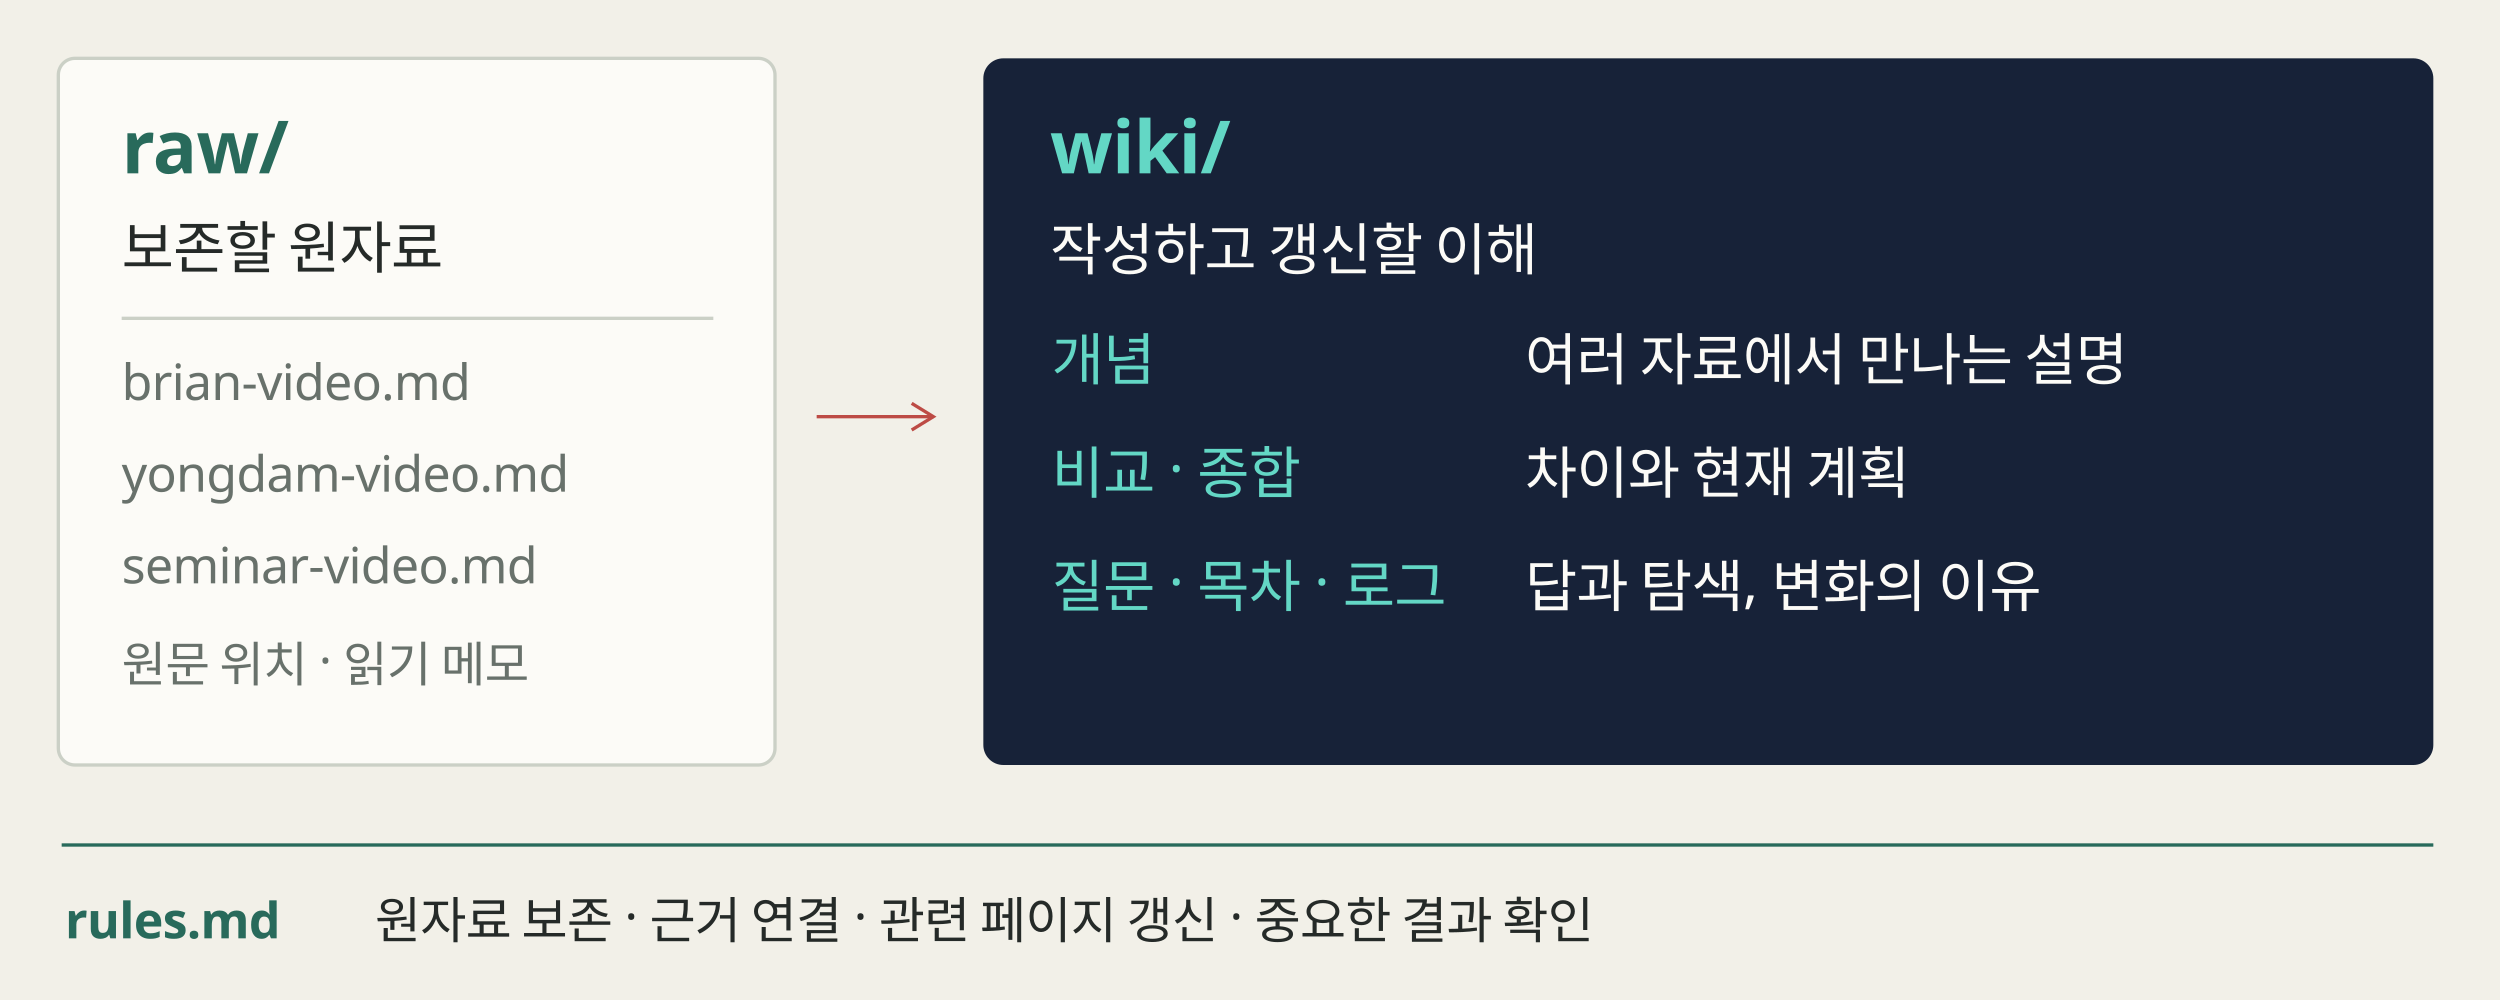
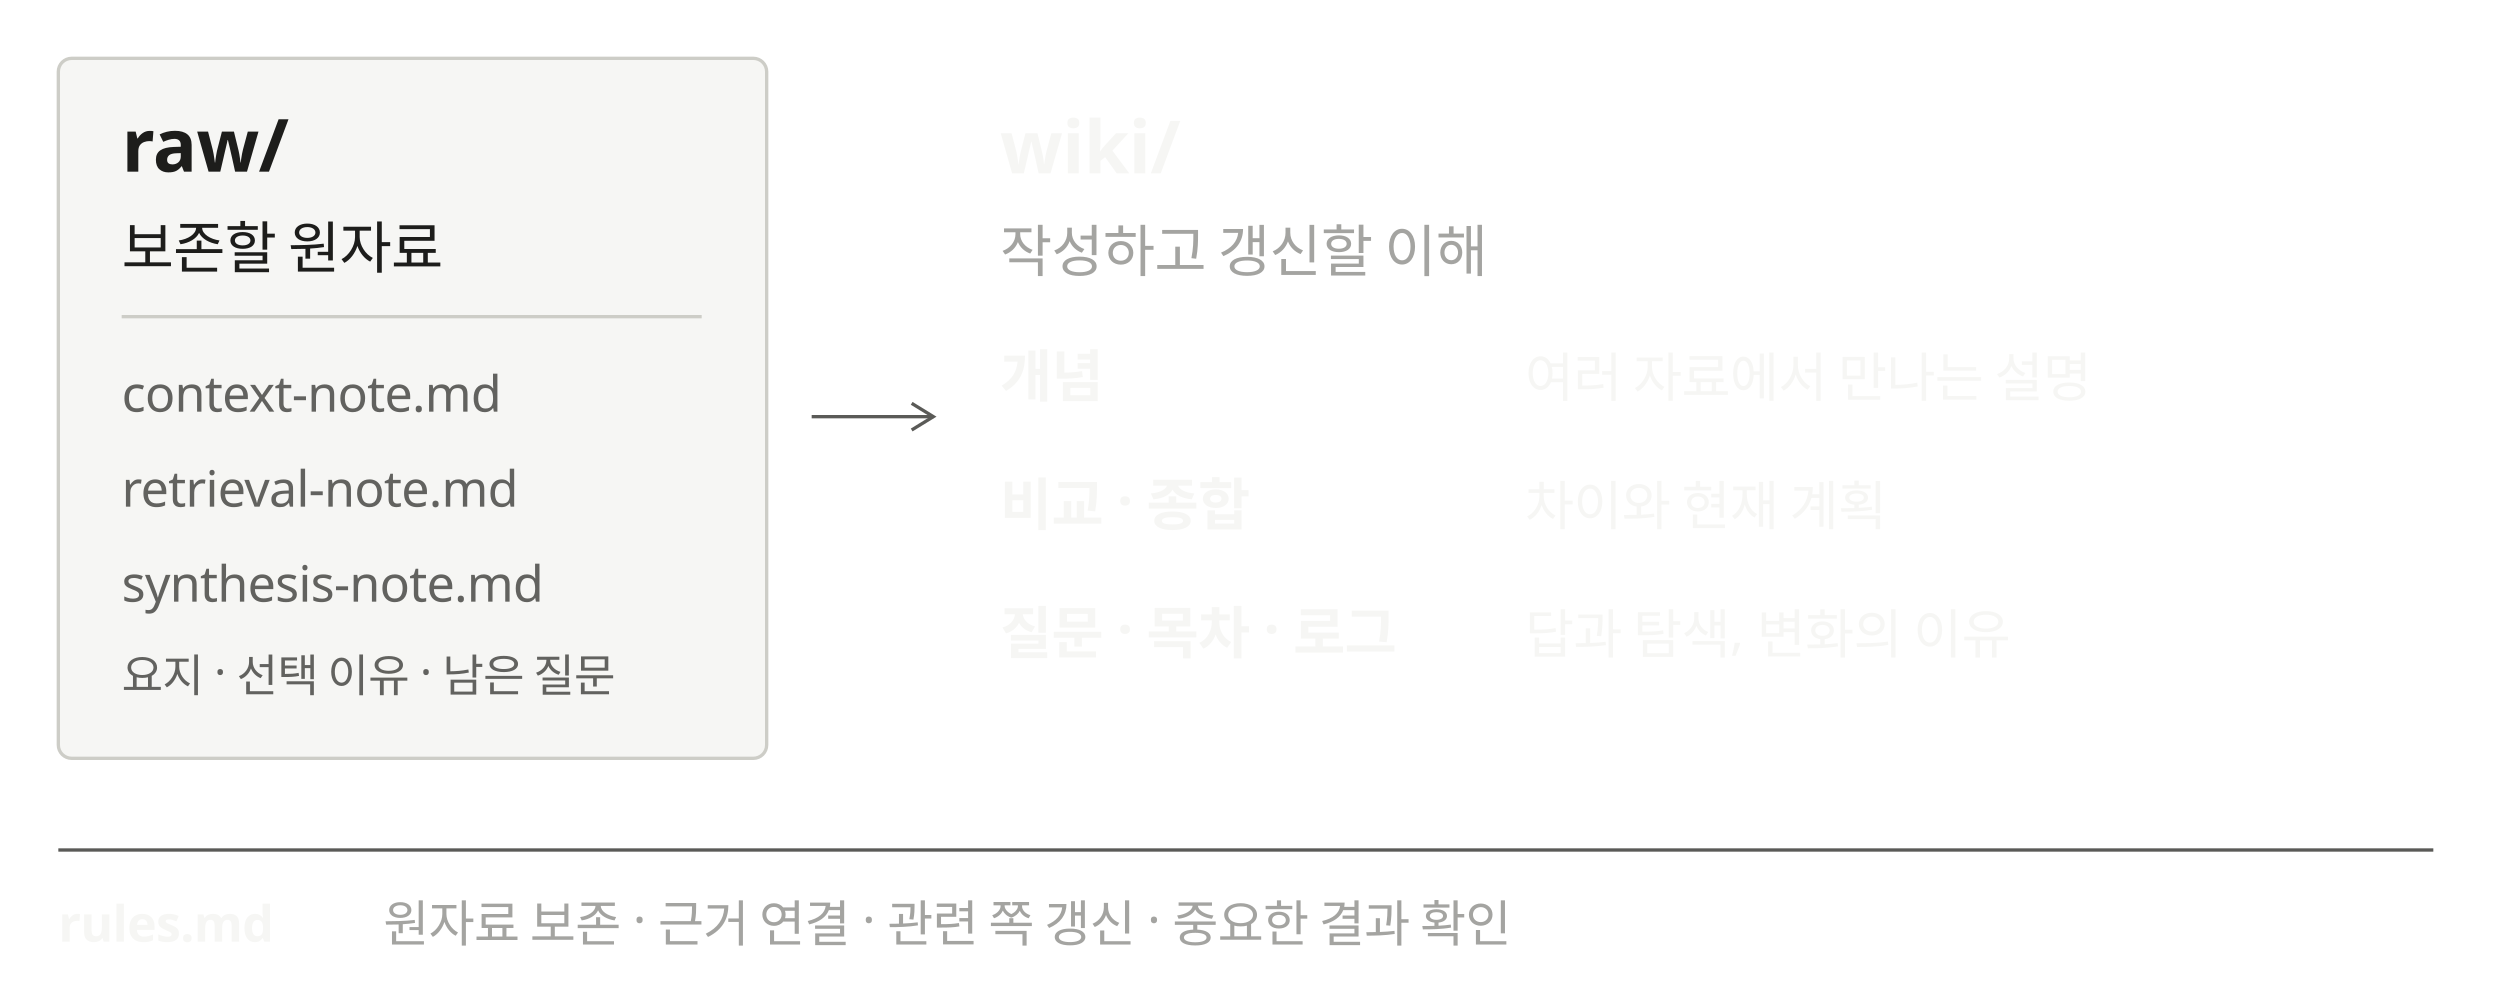
- <svg xmlns="http://www.w3.org/2000/svg" width="1500" height="600" viewBox="0 0 1500 600" role="img" aria-labelledby="title desc">
-   <rect width="1500" height="600" fill="#F2F0E8" />
+ <svg xmlns="http://www.w3.org/2000/svg" width="1500" height="600" viewBox="0 0 1500 600" style="background:#080808" role="img" aria-labelledby="title desc">
  <g font-family="'Noto Sans KR','Malgun Gothic','Apple SD Gothic Neo',sans-serif" letter-spacing="-.4">
-     <rect x="35" y="35" width="430" height="424" rx="10" fill="#FCFBF7" stroke="#CBD0C6" stroke-width="2" />
-     <text x="73" y="104" font-size="44" fill="#286A5B" font-weight="700" text-anchor="start">raw/</text>
-     <text x="73" y="161" font-size="34" fill="#252A28" font-weight="400" text-anchor="start">보존할 원자료</text>
-     <path d="M73 191L428 191" fill="none" stroke="#CBD0C6" stroke-width="2" />
-     <text x="73" y="240" font-size="30" fill="#68716B" font-weight="400" text-anchor="start">brian-video.md</text>
-     <text x="73" y="295" font-size="30" fill="#68716B" font-weight="400" text-anchor="start">yongdam-video.md</text>
-     <text x="73" y="350" font-size="30" fill="#68716B" font-weight="400" text-anchor="start">seminar-video.md</text>
-     <text x="73" y="409" font-size="29" fill="#68716B" font-weight="400" text-anchor="start">원문 위치 · 읽기 메모</text>
-     <path d="M490 250L560 250" fill="none" stroke="#BD4B45" stroke-width="2" />
-     <path d="M547 242L560 250L547 258" fill="none" stroke="#BD4B45" stroke-width="2" />
-     <rect x="590" y="35" width="870" height="424" rx="12" fill="#172238" />
-     <text x="630" y="104" font-size="44" fill="#63D7C5" font-weight="700" text-anchor="start">wiki/</text>
-     <text x="630" y="162" font-size="34" fill="#FCFBF7" font-weight="400" text-anchor="start">작성하고 갱신할 이해</text>
-     <text x="631" y="228" font-size="34" fill="#63D7C5" font-weight="500" text-anchor="start">개념</text>
-     <text x="915" y="228" font-size="34" fill="#FCFBF7" font-weight="400" text-anchor="start">여러 자료에서 만나는 설명</text>
-     <text x="631" y="296" font-size="34" fill="#63D7C5" font-weight="500" text-anchor="start">비교 · 종합</text>
-     <text x="915" y="296" font-size="34" fill="#FCFBF7" font-weight="400" text-anchor="start">차이와 현재 계획</text>
-     <text x="631" y="364" font-size="34" fill="#63D7C5" font-weight="500" text-anchor="start">질문 · 목차 · 로그</text>
-     <text x="915" y="364" font-size="34" fill="#FCFBF7" font-weight="400" text-anchor="start">답과 탐색, 변화의 이유</text>
-     <path d="M37 507L1460 507" fill="none" stroke="#286A5B" stroke-width="2" />
-     <text x="39" y="563" font-size="30" fill="#286A5B" font-weight="600" text-anchor="start">rules.md</text>
-     <text x="225" y="563" font-size="30" fill="#252A28" font-weight="400" text-anchor="start">원자료 보존 · 근거 연결 · 관련 페이지 갱신 · 중요한 결과 확인</text>
+     <rect x="35" y="35" width="425" height="420" rx="8" fill="#F6F6F4" stroke="#CDCDC7" stroke-width="2" />
+     <text x="73" y="103" font-size="44" fill="#1D1D1B" font-weight="600" text-anchor="start">raw/</text>
+     <text x="73" y="161" font-size="34" fill="#1D1D1B" font-weight="400" text-anchor="start">보존할 원자료</text>
+     <path d="M73 190L421 190" fill="none" stroke="#CDCDC7" stroke-width="2" />
+     <text x="73" y="247" font-size="30" fill="#62625F" font-weight="400" text-anchor="start">context-note.md</text>
+     <text x="73" y="304" font-size="30" fill="#62625F" font-weight="400" text-anchor="start">retrieval-note.md</text>
+     <text x="73" y="361" font-size="30" fill="#62625F" font-weight="400" text-anchor="start">synthesis-note.md</text>
+     <text x="73" y="415" font-size="27" fill="#62625F" font-weight="400" text-anchor="start">요지 · 선택 이유 · 남은 질문</text>
+     <path d="M487 250L560 250" fill="none" stroke="#5A5A57" stroke-width="2" />
+     <path d="M547 242L560 250L547 258" fill="none" stroke="#5A5A57" stroke-width="2" />
+     <text x="600" y="104" font-size="44" fill="#F6F6F4" font-weight="600" text-anchor="start">wiki/</text>
+     <text x="600" y="163" font-size="34" fill="#A4A4A1" font-weight="400" text-anchor="start">작성하고 갱신할 이해</text>
+     <text x="600" y="238" font-size="34" fill="#F6F6F4" font-weight="550" text-anchor="start">개념</text>
+     <text x="915" y="238" font-size="32" fill="#F6F6F4" font-weight="400" text-anchor="start">여러 자료에서 만나는 설명</text>
+     <text x="600" y="315" font-size="34" fill="#F6F6F4" font-weight="550" text-anchor="start">비교 · 종합</text>
+     <text x="915" y="315" font-size="32" fill="#F6F6F4" font-weight="400" text-anchor="start">차이와 현재 계획</text>
+     <text x="600" y="392" font-size="34" fill="#F6F6F4" font-weight="550" text-anchor="start">질문 · 목차 · 로그</text>
+     <text x="915" y="392" font-size="32" fill="#F6F6F4" font-weight="400" text-anchor="start">답과 탐색, 변화의 이유</text>
+     <path d="M35 510L1460 510" fill="none" stroke="#5A5A57" stroke-width="2" />
+     <text x="35" y="565" font-size="30" fill="#F6F6F4" font-weight="550" text-anchor="start">rules.md</text>
+     <text x="230" y="565" font-size="30" fill="#A4A4A1" font-weight="400" text-anchor="start">원자료 보존 · 근거 연결 · 관련 쪽 갱신 · 중요한 결과 확인</text>
  </g>
</svg>
